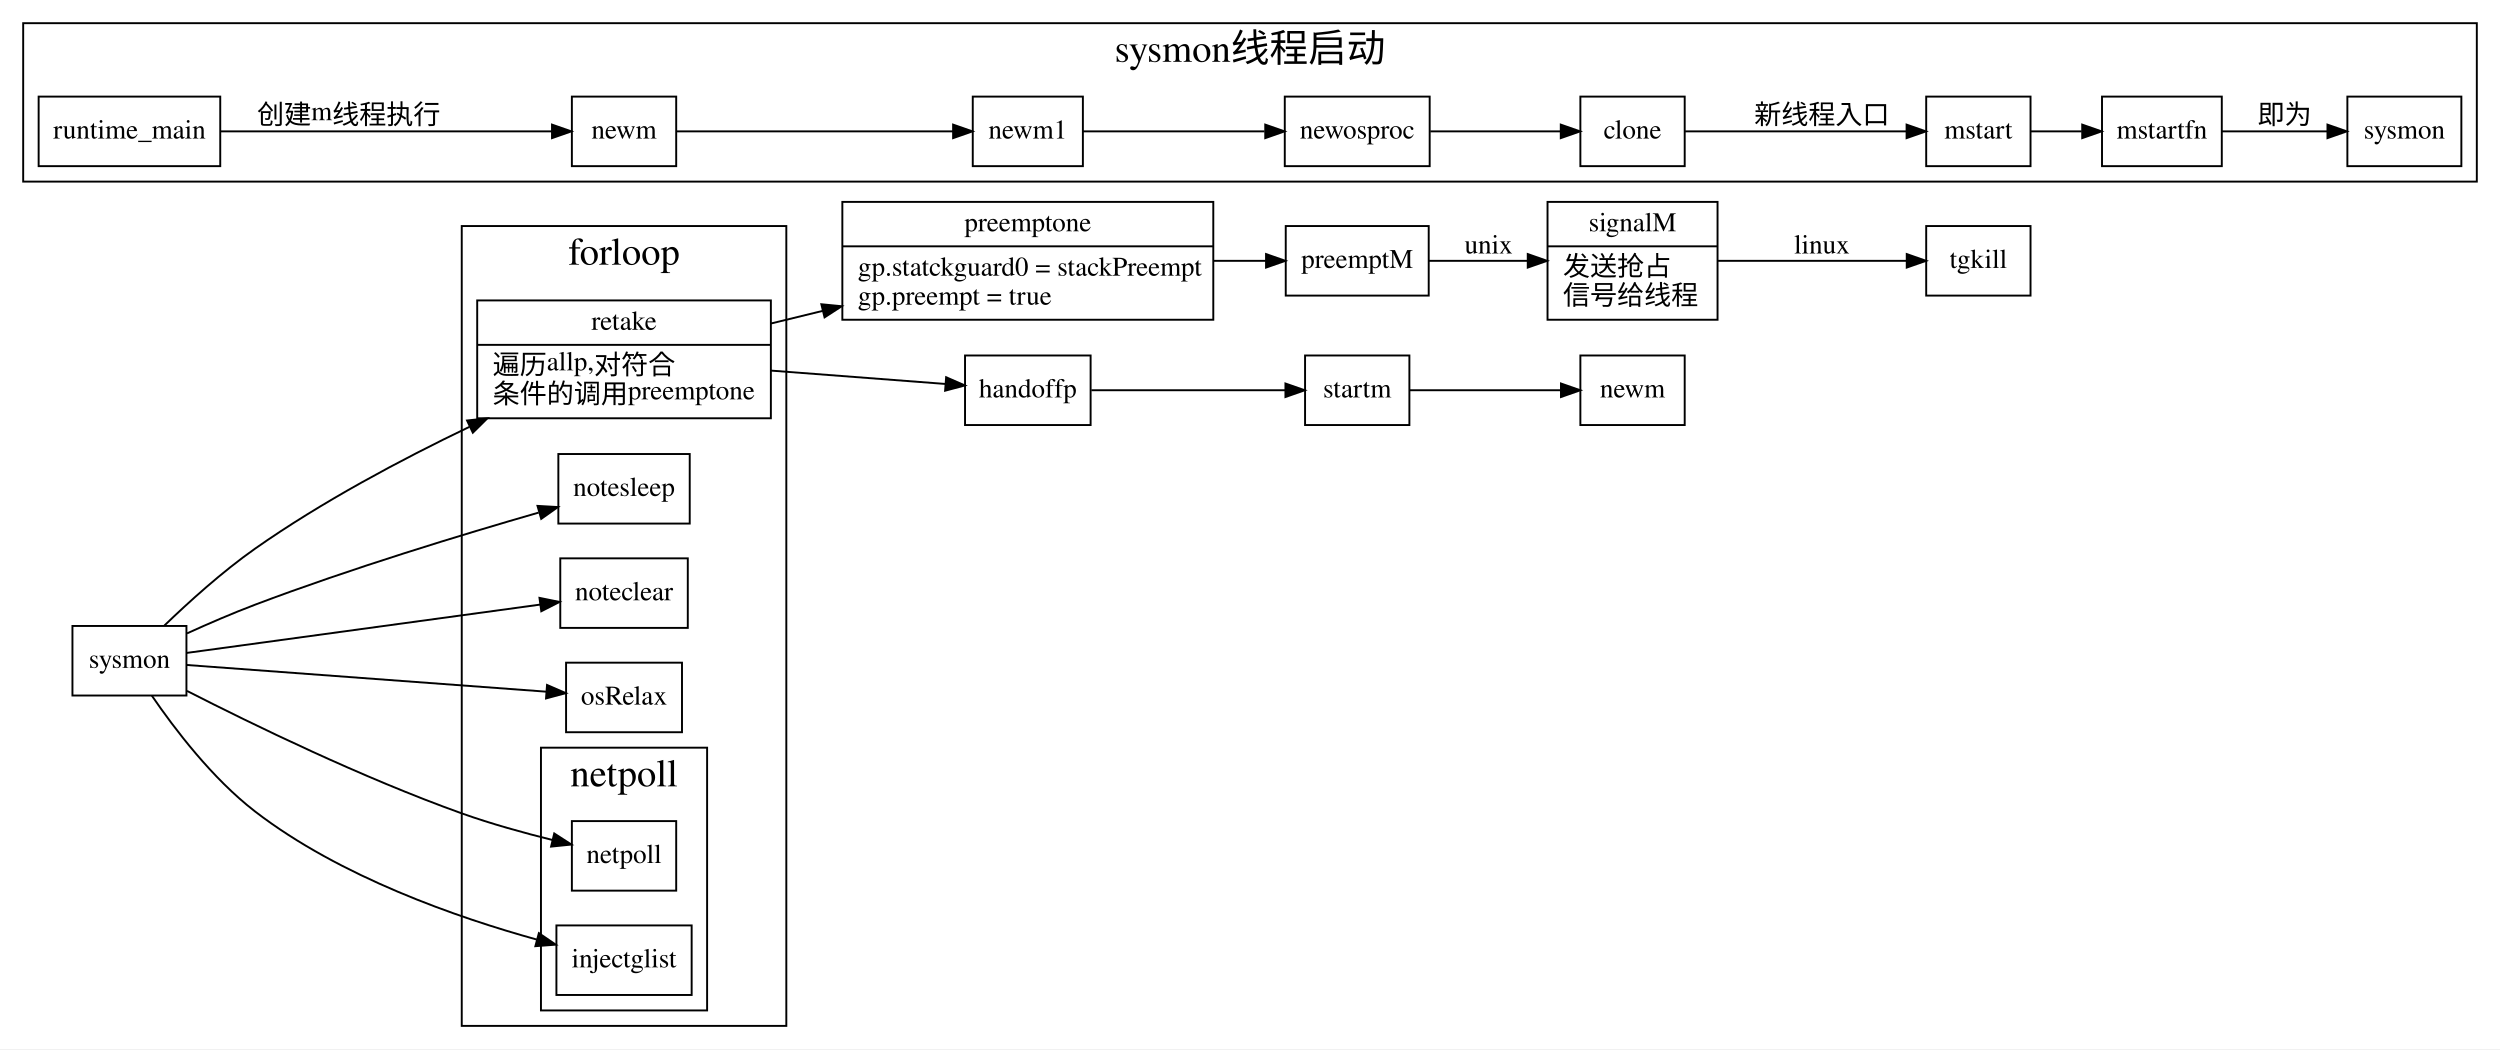
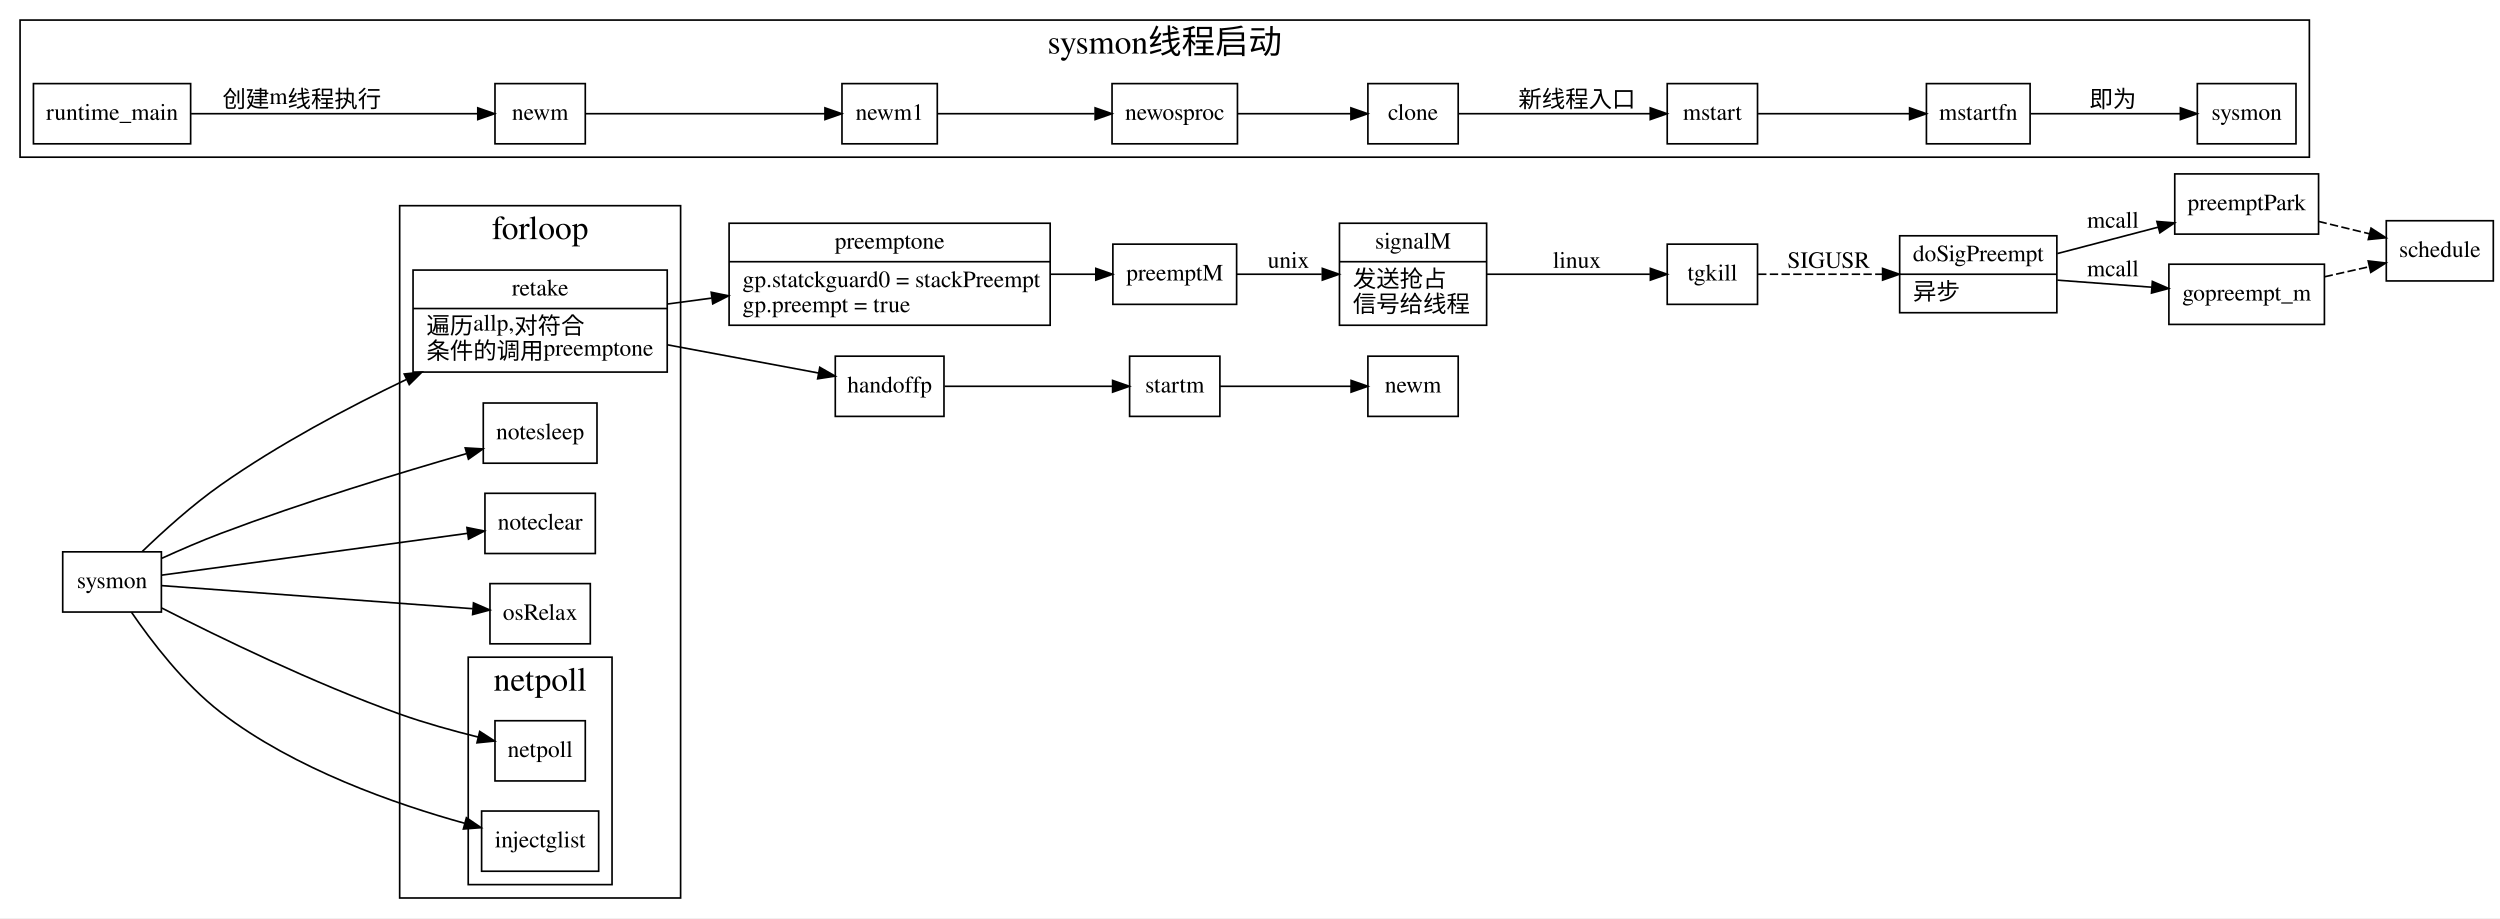
- <svg xmlns="http://www.w3.org/2000/svg" width="1294pt" height="543pt" viewBox="0.00 0.00 1294.00 543.00">
-   <g id="graph0" class="graph" transform="scale(1 1) rotate(0) translate(4 539)">
-     <polygon fill="#ffffff" stroke="transparent" points="-4,4 -4,-539 1290,-539 1290,4 -4,4" />
+ <svg xmlns="http://www.w3.org/2000/svg" width="1495pt" height="549pt" viewBox="0.00 0.00 1495.00 549.00">
+   <g id="graph0" class="graph" transform="scale(1 1) rotate(0) translate(4 545)">
+     <polygon fill="#ffffff" stroke="transparent" points="-4,4 -4,-545 1491,-545 1491,4 -4,4" />
    <g id="clust1" class="cluster">
-       <polygon fill="none" stroke="#000000" points="8,-445 8,-527 1278,-527 1278,-445 8,-445" />
-       <text text-anchor="middle" x="643" y="-507" font-family="Times,serif" font-size="20.00" fill="#000000">sysmon线程启动</text>
+       <polygon fill="none" stroke="#000000" points="8,-451 8,-533 1377,-533 1377,-451 8,-451" />
+       <text text-anchor="middle" x="692.5" y="-513" font-family="Times,serif" font-size="20.00" fill="#000000">sysmon线程启动</text>
    </g>
    <g id="clust2" class="cluster">
      <polygon fill="none" stroke="#000000" points="235,-8 235,-422 403,-422 403,-8 235,-8" />
      <text text-anchor="middle" x="319" y="-402" font-family="Times,serif" font-size="20.00" fill="#000000">forloop</text>
    </g>
    <g id="clust3" class="cluster">
      <polygon fill="none" stroke="#000000" points="276,-16 276,-152 362,-152 362,-16 276,-16" />
      <text text-anchor="middle" x="319" y="-132" font-family="Times,serif" font-size="20.00" fill="#000000">netpoll</text>
    </g>
    <g id="node1" class="node">
      <polygon fill="none" stroke="#000000" points="243,-322.5 243,-383.5 395,-383.5 395,-322.5 243,-322.5" />
      <text text-anchor="middle" x="319" y="-368.3" font-family="Times,serif" font-size="14.00" fill="#000000">retake</text>
      <polyline fill="none" stroke="#000000" points="243,-360.5 395,-360.5 " />
      <text text-anchor="start" x="251" y="-345.3" font-family="Times,serif" font-size="14.00" fill="#000000">遍历allp,对符合</text>
      <text text-anchor="start" x="251" y="-330.3" font-family="Times,serif" font-size="14.00" fill="#000000">条件的调用preemptone</text>
    </g>
    <g id="node2" class="node">
-       <polygon fill="none" stroke="#000000" points="432,-373.5 432,-434.5 624,-434.5 624,-373.5 432,-373.5" />
-       <text text-anchor="middle" x="528" y="-419.3" font-family="Times,serif" font-size="14.00" fill="#000000">preemptone</text>
-       <polyline fill="none" stroke="#000000" points="432,-411.5 624,-411.5 " />
-       <text text-anchor="start" x="440" y="-396.3" font-family="Times,serif" font-size="14.00" fill="#000000">gp.statckguard0 = stackPreempt</text>
-       <text text-anchor="start" x="440" y="-381.3" font-family="Times,serif" font-size="14.00" fill="#000000"> gp.preempt = true</text>
+       <polygon fill="none" stroke="#000000" points="432,-350.5 432,-411.5 624,-411.5 624,-350.5 432,-350.5" />
+       <text text-anchor="middle" x="528" y="-396.3" font-family="Times,serif" font-size="14.00" fill="#000000">preemptone</text>
+       <polyline fill="none" stroke="#000000" points="432,-388.5 624,-388.5 " />
+       <text text-anchor="start" x="440" y="-373.3" font-family="Times,serif" font-size="14.00" fill="#000000">gp.statckguard0 = stackPreempt</text>
+       <text text-anchor="start" x="440" y="-358.3" font-family="Times,serif" font-size="14.00" fill="#000000"> gp.preempt = true</text>
    </g>
    <g id="edge14" class="edge">
-       <path fill="none" stroke="#000000" d="M395.045,-371.556C403.788,-373.69 412.818,-375.893 421.865,-378.101" />
-       <polygon fill="#000000" stroke="#000000" points="421.13,-381.524 431.675,-380.495 422.79,-374.724 421.13,-381.524" />
+       <path fill="none" stroke="#000000" d="M395.045,-363.188C403.695,-364.347 412.626,-365.543 421.576,-366.742" />
+       <polygon fill="#000000" stroke="#000000" points="421.299,-370.236 431.675,-368.095 422.228,-363.298 421.299,-370.236" />
    </g>
    <g id="node17" class="node">
-       <polygon fill="none" stroke="#000000" points="560.5,-355 495.5,-355 495.5,-319 560.5,-319 560.5,-355" />
-       <text text-anchor="middle" x="528" y="-333.3" font-family="Times,serif" font-size="14.00" fill="#000000">handoffp</text>
+       <polygon fill="none" stroke="#000000" points="560.5,-332 495.5,-332 495.5,-296 560.5,-296 560.5,-332" />
+       <text text-anchor="middle" x="528" y="-310.3" font-family="Times,serif" font-size="14.00" fill="#000000">handoffp</text>
    </g>
    <g id="edge15" class="edge">
-       <path fill="none" stroke="#000000" d="M395.045,-347.178C425.409,-344.854 459.243,-342.264 485.181,-340.278" />
-       <polygon fill="#000000" stroke="#000000" points="485.719,-343.747 495.423,-339.494 485.185,-336.768 485.719,-343.747" />
+       <path fill="none" stroke="#000000" d="M395.045,-338.81C425.544,-333.118 459.544,-326.774 485.526,-321.926" />
+       <polygon fill="#000000" stroke="#000000" points="486.234,-325.354 495.423,-320.079 484.95,-318.473 486.234,-325.354" />
    </g>
    <g id="node18" class="node">
-       <polygon fill="none" stroke="#000000" points="735.5,-422 661.5,-422 661.5,-386 735.5,-386 735.5,-422" />
-       <text text-anchor="middle" x="698.5" y="-400.3" font-family="Times,serif" font-size="14.00" fill="#000000">preemptM</text>
+       <polygon fill="none" stroke="#000000" points="735.5,-399 661.5,-399 661.5,-363 735.5,-363 735.5,-399" />
+       <text text-anchor="middle" x="698.5" y="-377.3" font-family="Times,serif" font-size="14.00" fill="#000000">preemptM</text>
    </g>
    <g id="edge16" class="edge">
-       <path fill="none" stroke="#000000" d="M624.212,-404C633.556,-404 642.721,-404 651.249,-404" />
-       <polygon fill="#000000" stroke="#000000" points="651.304,-407.5 661.304,-404 651.304,-400.5 651.304,-407.5" />
+       <path fill="none" stroke="#000000" d="M624.212,-381C633.556,-381 642.721,-381 651.249,-381" />
+       <polygon fill="#000000" stroke="#000000" points="651.304,-384.5 661.304,-381 651.304,-377.5 651.304,-384.5" />
    </g>
    <g id="node3" class="node">
-       <polygon fill="none" stroke="#000000" points="110,-489 16,-489 16,-453 110,-453 110,-489" />
-       <text text-anchor="middle" x="63" y="-467.3" font-family="Times,serif" font-size="14.00" fill="#000000">runtime_main</text>
+       <polygon fill="none" stroke="#000000" points="110,-495 16,-495 16,-459 110,-459 110,-495" />
+       <text text-anchor="middle" x="63" y="-473.3" font-family="Times,serif" font-size="14.00" fill="#000000">runtime_main</text>
    </g>
    <g id="node4" class="node">
-       <polygon fill="none" stroke="#000000" points="346,-489 292,-489 292,-453 346,-453 346,-489" />
-       <text text-anchor="middle" x="319" y="-467.3" font-family="Times,serif" font-size="14.00" fill="#000000">newm</text>
+       <polygon fill="none" stroke="#000000" points="346,-495 292,-495 292,-459 346,-459 346,-495" />
+       <text text-anchor="middle" x="319" y="-473.3" font-family="Times,serif" font-size="14.00" fill="#000000">newm</text>
    </g>
    <g id="edge1" class="edge">
-       <path fill="none" stroke="#000000" d="M110.253,-471C159.71,-471 236.352,-471 281.717,-471" />
-       <polygon fill="#000000" stroke="#000000" points="281.721,-474.5 291.721,-471 281.721,-467.5 281.721,-474.5" />
-       <text text-anchor="middle" x="176.5" y="-474.8" font-family="Times,serif" font-size="14.00" fill="#000000">创建m线程执行</text>
+       <path fill="none" stroke="#000000" d="M110.253,-477C159.71,-477 236.352,-477 281.717,-477" />
+       <polygon fill="#000000" stroke="#000000" points="281.721,-480.5 291.721,-477 281.721,-473.5 281.721,-480.5" />
+       <text text-anchor="middle" x="176.5" y="-480.8" font-family="Times,serif" font-size="14.00" fill="#000000">创建m线程执行</text>
    </g>
    <g id="node5" class="node">
-       <polygon fill="none" stroke="#000000" points="556.5,-489 499.5,-489 499.5,-453 556.5,-453 556.5,-489" />
-       <text text-anchor="middle" x="528" y="-467.3" font-family="Times,serif" font-size="14.00" fill="#000000">newm1</text>
+       <polygon fill="none" stroke="#000000" points="556.5,-495 499.5,-495 499.5,-459 556.5,-459 556.5,-495" />
+       <text text-anchor="middle" x="528" y="-473.3" font-family="Times,serif" font-size="14.00" fill="#000000">newm1</text>
    </g>
    <g id="edge2" class="edge">
-       <path fill="none" stroke="#000000" d="M346.323,-471C382.841,-471 447.767,-471 489.305,-471" />
-       <polygon fill="#000000" stroke="#000000" points="489.33,-474.5 499.33,-471 489.33,-467.5 489.33,-474.5" />
+       <path fill="none" stroke="#000000" d="M346.323,-477C382.841,-477 447.767,-477 489.305,-477" />
+       <polygon fill="#000000" stroke="#000000" points="489.33,-480.5 499.33,-477 489.33,-473.5 489.33,-480.5" />
    </g>
    <g id="node6" class="node">
-       <polygon fill="none" stroke="#000000" points="736,-489 661,-489 661,-453 736,-453 736,-489" />
-       <text text-anchor="middle" x="698.5" y="-467.3" font-family="Times,serif" font-size="14.00" fill="#000000">newosproc</text>
+       <polygon fill="none" stroke="#000000" points="736,-495 661,-495 661,-459 736,-459 736,-495" />
+       <text text-anchor="middle" x="698.5" y="-473.3" font-family="Times,serif" font-size="14.00" fill="#000000">newosproc</text>
    </g>
    <g id="edge3" class="edge">
-       <path fill="none" stroke="#000000" d="M556.538,-471C582.148,-471 620.254,-471 650.54,-471" />
-       <polygon fill="#000000" stroke="#000000" points="650.894,-474.5 660.893,-471 650.893,-467.5 650.894,-474.5" />
+       <path fill="none" stroke="#000000" d="M556.538,-477C582.148,-477 620.254,-477 650.54,-477" />
+       <polygon fill="#000000" stroke="#000000" points="650.894,-480.5 660.893,-477 650.893,-473.5 650.894,-480.5" />
    </g>
    <g id="node7" class="node">
-       <polygon fill="none" stroke="#000000" points="868,-489 814,-489 814,-453 868,-453 868,-489" />
-       <text text-anchor="middle" x="841" y="-467.3" font-family="Times,serif" font-size="14.00" fill="#000000">clone</text>
+       <polygon fill="none" stroke="#000000" points="868,-495 814,-495 814,-459 868,-459 868,-495" />
+       <text text-anchor="middle" x="841" y="-473.3" font-family="Times,serif" font-size="14.00" fill="#000000">clone</text>
    </g>
    <g id="edge4" class="edge">
-       <path fill="none" stroke="#000000" d="M736.313,-471C757.192,-471 783.025,-471 803.805,-471" />
-       <polygon fill="#000000" stroke="#000000" points="803.856,-474.5 813.856,-471 803.856,-467.5 803.856,-474.5" />
+       <path fill="none" stroke="#000000" d="M736.313,-477C757.192,-477 783.025,-477 803.805,-477" />
+       <polygon fill="#000000" stroke="#000000" points="803.856,-480.5 813.856,-477 803.856,-473.5 803.856,-480.5" />
    </g>
    <g id="node8" class="node">
-       <polygon fill="none" stroke="#000000" points="1047,-489 993,-489 993,-453 1047,-453 1047,-489" />
-       <text text-anchor="middle" x="1020" y="-467.3" font-family="Times,serif" font-size="14.00" fill="#000000">mstart</text>
+       <polygon fill="none" stroke="#000000" points="1047,-495 993,-495 993,-459 1047,-459 1047,-495" />
+       <text text-anchor="middle" x="1020" y="-473.3" font-family="Times,serif" font-size="14.00" fill="#000000">mstart</text>
    </g>
    <g id="edge5" class="edge">
-       <path fill="none" stroke="#000000" d="M868.186,-471C898.765,-471 948.609,-471 982.787,-471" />
-       <polygon fill="#000000" stroke="#000000" points="982.852,-474.5 992.852,-471 982.852,-467.5 982.852,-474.5" />
-       <text text-anchor="middle" x="939" y="-474.8" font-family="Times,serif" font-size="14.00" fill="#000000">新线程入口</text>
+       <path fill="none" stroke="#000000" d="M868.186,-477C898.765,-477 948.609,-477 982.787,-477" />
+       <polygon fill="#000000" stroke="#000000" points="982.852,-480.5 992.852,-477 982.852,-473.5 982.852,-480.5" />
+       <text text-anchor="middle" x="939" y="-480.8" font-family="Times,serif" font-size="14.00" fill="#000000">新线程入口</text>
    </g>
    <g id="node9" class="node">
-       <polygon fill="none" stroke="#000000" points="1146,-489 1084,-489 1084,-453 1146,-453 1146,-489" />
-       <text text-anchor="middle" x="1115" y="-467.3" font-family="Times,serif" font-size="14.00" fill="#000000">mstartfn</text>
+       <polygon fill="none" stroke="#000000" points="1210,-495 1148,-495 1148,-459 1210,-459 1210,-495" />
+       <text text-anchor="middle" x="1179" y="-473.3" font-family="Times,serif" font-size="14.00" fill="#000000">mstartfn</text>
    </g>
    <g id="edge6" class="edge">
-       <path fill="none" stroke="#000000" d="M1047.223,-471C1055.42,-471 1064.609,-471 1073.511,-471" />
-       <polygon fill="#000000" stroke="#000000" points="1073.754,-474.5 1083.754,-471 1073.754,-467.5 1073.754,-474.5" />
+       <path fill="none" stroke="#000000" d="M1047.333,-477C1072.243,-477 1109.386,-477 1137.878,-477" />
+       <polygon fill="#000000" stroke="#000000" points="1137.944,-480.5 1147.944,-477 1137.944,-473.5 1137.944,-480.5" />
    </g>
    <g id="node10" class="node">
-       <polygon fill="none" stroke="#000000" points="1270,-489 1211,-489 1211,-453 1270,-453 1270,-489" />
-       <text text-anchor="middle" x="1240.5" y="-467.3" font-family="Times,serif" font-size="14.00" fill="#000000">sysmon</text>
+       <polygon fill="none" stroke="#000000" points="1369,-495 1310,-495 1310,-459 1369,-459 1369,-495" />
+       <text text-anchor="middle" x="1339.5" y="-473.3" font-family="Times,serif" font-size="14.00" fill="#000000">sysmon</text>
    </g>
    <g id="edge7" class="edge">
-       <path fill="none" stroke="#000000" d="M1146.023,-471C1162.527,-471 1183.005,-471 1200.672,-471" />
-       <polygon fill="#000000" stroke="#000000" points="1200.699,-474.5 1210.699,-471 1200.699,-467.5 1200.699,-474.5" />
-       <text text-anchor="middle" x="1178.5" y="-474.8" font-family="Times,serif" font-size="14.00" fill="#000000">即为</text>
+       <path fill="none" stroke="#000000" d="M1210.327,-477C1235.889,-477 1272.161,-477 1299.764,-477" />
+       <polygon fill="#000000" stroke="#000000" points="1299.878,-480.5 1309.878,-477 1299.878,-473.5 1299.878,-480.5" />
+       <text text-anchor="middle" x="1259.5" y="-480.8" font-family="Times,serif" font-size="14.00" fill="#000000">即为</text>
    </g>
    <g id="node11" class="node">
      <polygon fill="none" stroke="#000000" points="92.5,-215 33.5,-215 33.5,-179 92.5,-179 92.5,-215" />
      <text text-anchor="middle" x="63" y="-193.3" font-family="Times,serif" font-size="14.00" fill="#000000">sysmon</text>
    </g>
    <g id="edge8" class="edge">
      <path fill="none" stroke="#000000" d="M81.089,-215.223C93.625,-227.312 111.048,-243.085 128,-255 162.428,-279.198 203.642,-301.115 238.959,-318.055" />
      <polygon fill="#000000" stroke="#000000" points="237.741,-321.351 248.276,-322.475 240.742,-315.027 237.741,-321.351" />
    </g>
    <g id="node12" class="node">
      <polygon fill="none" stroke="#000000" points="353,-304 285,-304 285,-268 353,-268 353,-304" />
      <text text-anchor="middle" x="319" y="-282.3" font-family="Times,serif" font-size="14.00" fill="#000000">notesleep</text>
    </g>
    <g id="edge9" class="edge">
      <path fill="none" stroke="#000000" d="M92.795,-211.159C103.749,-216.134 116.328,-221.58 128,-226 177.531,-244.758 235.771,-262.443 274.801,-273.687" />
      <polygon fill="#000000" stroke="#000000" points="274.208,-277.158 284.785,-276.544 276.133,-270.428 274.208,-277.158" />
    </g>
    <g id="node13" class="node">
      <polygon fill="none" stroke="#000000" points="352,-250 286,-250 286,-214 352,-214 352,-250" />
      <text text-anchor="middle" x="319" y="-228.3" font-family="Times,serif" font-size="14.00" fill="#000000">noteclear</text>
    </g>
    <g id="edge10" class="edge">
      <path fill="none" stroke="#000000" d="M92.617,-201.049C137.654,-207.207 223.61,-218.958 275.673,-226.076" />
      <polygon fill="#000000" stroke="#000000" points="275.23,-229.548 285.612,-227.435 276.178,-222.613 275.23,-229.548" />
    </g>
    <g id="node14" class="node">
      <polygon fill="none" stroke="#000000" points="349,-196 289,-196 289,-160 349,-160 349,-196" />
      <text text-anchor="middle" x="319" y="-174.3" font-family="Times,serif" font-size="14.00" fill="#000000">osRelax</text>
    </g>
    <g id="edge11" class="edge">
      <path fill="none" stroke="#000000" d="M92.617,-194.802C138.545,-191.393 227.028,-184.826 278.724,-180.989" />
      <polygon fill="#000000" stroke="#000000" points="279.145,-184.468 288.859,-180.237 278.627,-177.487 279.145,-184.468" />
    </g>
    <g id="node15" class="node">
      <polygon fill="none" stroke="#000000" points="346,-114 292,-114 292,-78 346,-78 346,-114" />
      <text text-anchor="middle" x="319" y="-92.3" font-family="Times,serif" font-size="14.00" fill="#000000">netpoll</text>
    </g>
    <g id="edge12" class="edge">
      <path fill="none" stroke="#000000" d="M92.783,-181.382C126.564,-164.129 183.636,-136.364 235,-118 250.109,-112.598 267.175,-107.885 281.959,-104.222" />
      <polygon fill="#000000" stroke="#000000" points="282.874,-107.602 291.777,-101.858 281.236,-100.796 282.874,-107.602" />
    </g>
    <g id="node16" class="node">
      <polygon fill="none" stroke="#000000" points="354,-60 284,-60 284,-24 354,-24 354,-60" />
      <text text-anchor="middle" x="319" y="-38.3" font-family="Times,serif" font-size="14.00" fill="#000000">injectglist</text>
    </g>
    <g id="edge13" class="edge">
      <path fill="none" stroke="#000000" d="M74.585,-178.934C86.35,-161.728 105.94,-136.001 128,-119 171.952,-85.128 232.814,-64.025 273.927,-52.658" />
      <polygon fill="#000000" stroke="#000000" points="274.922,-56.015 283.674,-50.043 273.108,-49.254 274.922,-56.015" />
    </g>
+     <g id="node26" class="node">
+       <polygon fill="none" stroke="#000000" points="725.5,-332 671.5,-332 671.5,-296 725.5,-296 725.5,-332" />
+       <text text-anchor="middle" x="698.5" y="-310.3" font-family="Times,serif" font-size="14.00" fill="#000000">startm</text>
+     </g>
+     <g id="edge24" class="edge">
+       <path fill="none" stroke="#000000" d="M560.874,-314C589.613,-314 631.317,-314 661.276,-314" />
+       <polygon fill="#000000" stroke="#000000" points="661.342,-317.5 671.342,-314 661.342,-310.5 661.342,-317.5" />
+     </g>
+     <g id="node19" class="node">
+       <polygon fill="none" stroke="#000000" points="797,-350.5 797,-411.5 885,-411.5 885,-350.5 797,-350.5" />
+       <text text-anchor="middle" x="841" y="-396.3" font-family="Times,serif" font-size="14.00" fill="#000000">signalM</text>
+       <polyline fill="none" stroke="#000000" points="797,-388.5 885,-388.5 " />
+       <text text-anchor="start" x="805" y="-373.3" font-family="Times,serif" font-size="14.00" fill="#000000">发送抢占</text>
+       <text text-anchor="start" x="805" y="-358.3" font-family="Times,serif" font-size="14.00" fill="#000000">信号给线程</text>
+     </g>
+     <g id="edge17" class="edge">
+       <path fill="none" stroke="#000000" d="M735.568,-381C751.07,-381 769.402,-381 786.395,-381" />
+       <polygon fill="#000000" stroke="#000000" points="786.766,-384.5 796.765,-381 786.765,-377.5 786.766,-384.5" />
+       <text text-anchor="middle" x="766.5" y="-384.8" font-family="Times,serif" font-size="14.00" fill="#000000">unix</text>
+     </g>
+     <g id="node21" class="node">
+       <polygon fill="none" stroke="#000000" points="1047,-399 993,-399 993,-363 1047,-363 1047,-399" />
+       <text text-anchor="middle" x="1020" y="-377.3" font-family="Times,serif" font-size="14.00" fill="#000000">tgkill</text>
+     </g>
+     <g id="edge18" class="edge">
+       <path fill="none" stroke="#000000" d="M885.247,-381C915.174,-381 954.263,-381 982.628,-381" />
+       <polygon fill="#000000" stroke="#000000" points="982.932,-384.5 992.932,-381 982.932,-377.5 982.932,-384.5" />
+       <text text-anchor="middle" x="939" y="-384.8" font-family="Times,serif" font-size="14.00" fill="#000000">linux</text>
+     </g>
+     <g id="node20" class="node">
+       <polygon fill="none" stroke="#000000" points="1132,-358 1132,-404 1226,-404 1226,-358 1132,-358" />
+       <text text-anchor="middle" x="1179" y="-388.8" font-family="Times,serif" font-size="14.00" fill="#000000">doSigPreempt</text>
+       <polyline fill="none" stroke="#000000" points="1132,-381 1226,-381 " />
+       <text text-anchor="start" x="1140" y="-365.8" font-family="Times,serif" font-size="14.00" fill="#000000">异步</text>
+     </g>
    <g id="node22" class="node">
-       <polygon fill="none" stroke="#000000" points="725.5,-355 671.5,-355 671.5,-319 725.5,-319 725.5,-355" />
-       <text text-anchor="middle" x="698.5" y="-333.3" font-family="Times,serif" font-size="14.00" fill="#000000">startm</text>
+       <polygon fill="none" stroke="#000000" points="1382.5,-441 1296.5,-441 1296.5,-405 1382.5,-405 1382.5,-441" />
+       <text text-anchor="middle" x="1339.5" y="-419.3" font-family="Times,serif" font-size="14.00" fill="#000000">preemptPark</text>
+     </g>
+     <g id="edge20" class="edge">
+       <path fill="none" stroke="#000000" d="M1226.287,-393.374C1245.185,-398.32 1267.035,-404.037 1286.469,-409.123" />
+       <polygon fill="#000000" stroke="#000000" points="1285.823,-412.572 1296.383,-411.717 1287.595,-405.8 1285.823,-412.572" />
+       <text text-anchor="middle" x="1259.5" y="-408.8" font-family="Times,serif" font-size="14.00" fill="#000000">mcall</text>
+     </g>
+     <g id="node23" class="node">
+       <polygon fill="none" stroke="#000000" points="1386,-387 1293,-387 1293,-351 1386,-351 1386,-387" />
+       <text text-anchor="middle" x="1339.5" y="-365.3" font-family="Times,serif" font-size="14.00" fill="#000000">gopreempt_m</text>
+     </g>
+     <g id="edge21" class="edge">
+       <path fill="none" stroke="#000000" d="M1226.287,-377.464C1243.998,-376.14 1264.301,-374.622 1282.778,-373.241" />
+       <polygon fill="#000000" stroke="#000000" points="1283.116,-376.726 1292.827,-372.49 1282.594,-369.745 1283.116,-376.726" />
+       <text text-anchor="middle" x="1259.5" y="-379.8" font-family="Times,serif" font-size="14.00" fill="#000000">mcall</text>
    </g>
    <g id="edge19" class="edge">
-       <path fill="none" stroke="#000000" d="M560.874,-337C589.613,-337 631.317,-337 661.276,-337" />
-       <polygon fill="#000000" stroke="#000000" points="661.342,-340.5 671.342,-337 661.342,-333.5 661.342,-340.5" />
-     </g>
-     <g id="node19" class="node">
-       <polygon fill="none" stroke="#000000" points="797,-373.5 797,-434.5 885,-434.5 885,-373.5 797,-373.5" />
-       <text text-anchor="middle" x="841" y="-419.3" font-family="Times,serif" font-size="14.00" fill="#000000">signalM</text>
-       <polyline fill="none" stroke="#000000" points="797,-411.5 885,-411.5 " />
-       <text text-anchor="start" x="805" y="-396.3" font-family="Times,serif" font-size="14.00" fill="#000000">发送抢占</text>
-       <text text-anchor="start" x="805" y="-381.3" font-family="Times,serif" font-size="14.00" fill="#000000">信号给线程</text>
-     </g>
-     <g id="edge17" class="edge">
-       <path fill="none" stroke="#000000" d="M735.568,-404C751.07,-404 769.402,-404 786.395,-404" />
-       <polygon fill="#000000" stroke="#000000" points="786.766,-407.5 796.765,-404 786.765,-400.5 786.766,-407.5" />
-       <text text-anchor="middle" x="766.5" y="-407.8" font-family="Times,serif" font-size="14.00" fill="#000000">unix</text>
-     </g>
-     <g id="node20" class="node">
-       <polygon fill="none" stroke="#000000" points="1047,-422 993,-422 993,-386 1047,-386 1047,-422" />
-       <text text-anchor="middle" x="1020" y="-400.3" font-family="Times,serif" font-size="14.00" fill="#000000">tgkill</text>
-     </g>
-     <g id="edge18" class="edge">
-       <path fill="none" stroke="#000000" d="M885.247,-404C915.174,-404 954.263,-404 982.628,-404" />
-       <polygon fill="#000000" stroke="#000000" points="982.932,-407.5 992.932,-404 982.932,-400.5 982.932,-407.5" />
-       <text text-anchor="middle" x="939" y="-407.8" font-family="Times,serif" font-size="14.00" fill="#000000">linux</text>
-     </g>
-     <g id="node21" class="node">
-       <polygon fill="none" stroke="#000000" points="868,-355 814,-355 814,-319 868,-319 868,-355" />
-       <text text-anchor="middle" x="841" y="-333.3" font-family="Times,serif" font-size="14.00" fill="#000000">newm</text>
-     </g>
-     <g id="edge20" class="edge">
-       <path fill="none" stroke="#000000" d="M725.639,-337C747.825,-337 779.42,-337 803.937,-337" />
-       <polygon fill="#000000" stroke="#000000" points="803.962,-340.5 813.962,-337 803.962,-333.5 803.962,-340.5" />
+       <path fill="none" stroke="#000000" stroke-dasharray="5,2" d="M1047.333,-381C1067.701,-381 1096.248,-381 1121.557,-381" />
+       <polygon fill="#000000" stroke="#000000" points="1121.803,-384.5 1131.803,-381 1121.803,-377.5 1121.803,-384.5" />
+       <text text-anchor="middle" x="1089.5" y="-384.8" font-family="Times,serif" font-size="14.00" fill="#000000">SIGUSR</text>
+     </g>
+     <g id="node24" class="node">
+       <polygon fill="none" stroke="#000000" points="1487,-413 1423,-413 1423,-377 1487,-377 1487,-413" />
+       <text text-anchor="middle" x="1455" y="-391.3" font-family="Times,serif" font-size="14.00" fill="#000000">schedule</text>
+     </g>
+     <g id="edge22" class="edge">
+       <path fill="none" stroke="#000000" stroke-dasharray="5,2" d="M1382.508,-412.574C1392.409,-410.173 1402.93,-407.623 1412.797,-405.231" />
+       <polygon fill="#000000" stroke="#000000" points="1413.895,-408.566 1422.788,-402.809 1412.245,-401.764 1413.895,-408.566" />
+     </g>
+     <g id="edge23" class="edge">
+       <path fill="none" stroke="#000000" stroke-dasharray="5,2" d="M1386.145,-379.5C1394.965,-381.486 1404.144,-383.552 1412.817,-385.504" />
+       <polygon fill="#000000" stroke="#000000" points="1412.189,-388.95 1422.714,-387.732 1413.727,-382.121 1412.189,-388.95" />
+     </g>
+     <g id="node25" class="node">
+       <polygon fill="none" stroke="#000000" points="868,-332 814,-332 814,-296 868,-296 868,-332" />
+       <text text-anchor="middle" x="841" y="-310.3" font-family="Times,serif" font-size="14.00" fill="#000000">newm</text>
+     </g>
+     <g id="edge25" class="edge">
+       <path fill="none" stroke="#000000" d="M725.639,-314C747.825,-314 779.42,-314 803.937,-314" />
+       <polygon fill="#000000" stroke="#000000" points="803.962,-317.5 813.962,-314 803.962,-310.5 803.962,-317.5" />
    </g>
  </g>
</svg>
